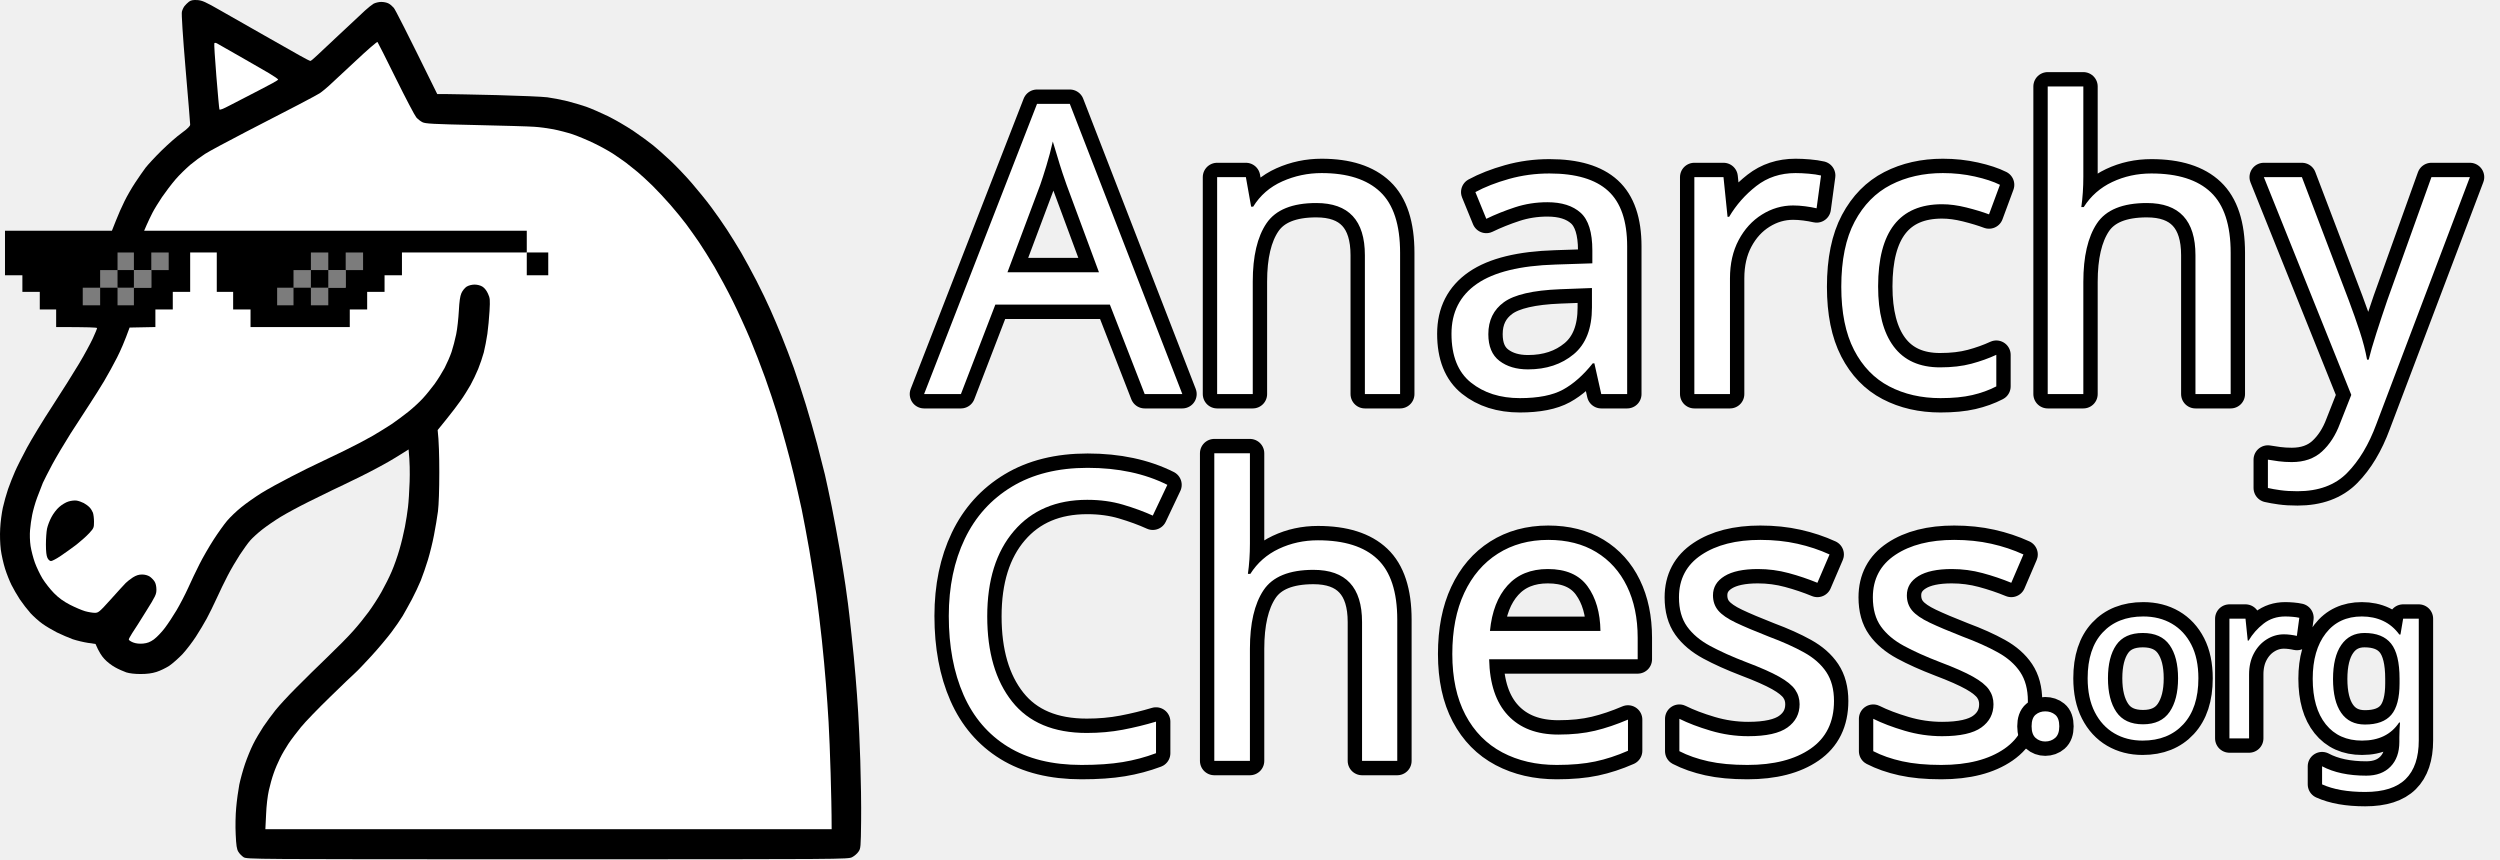
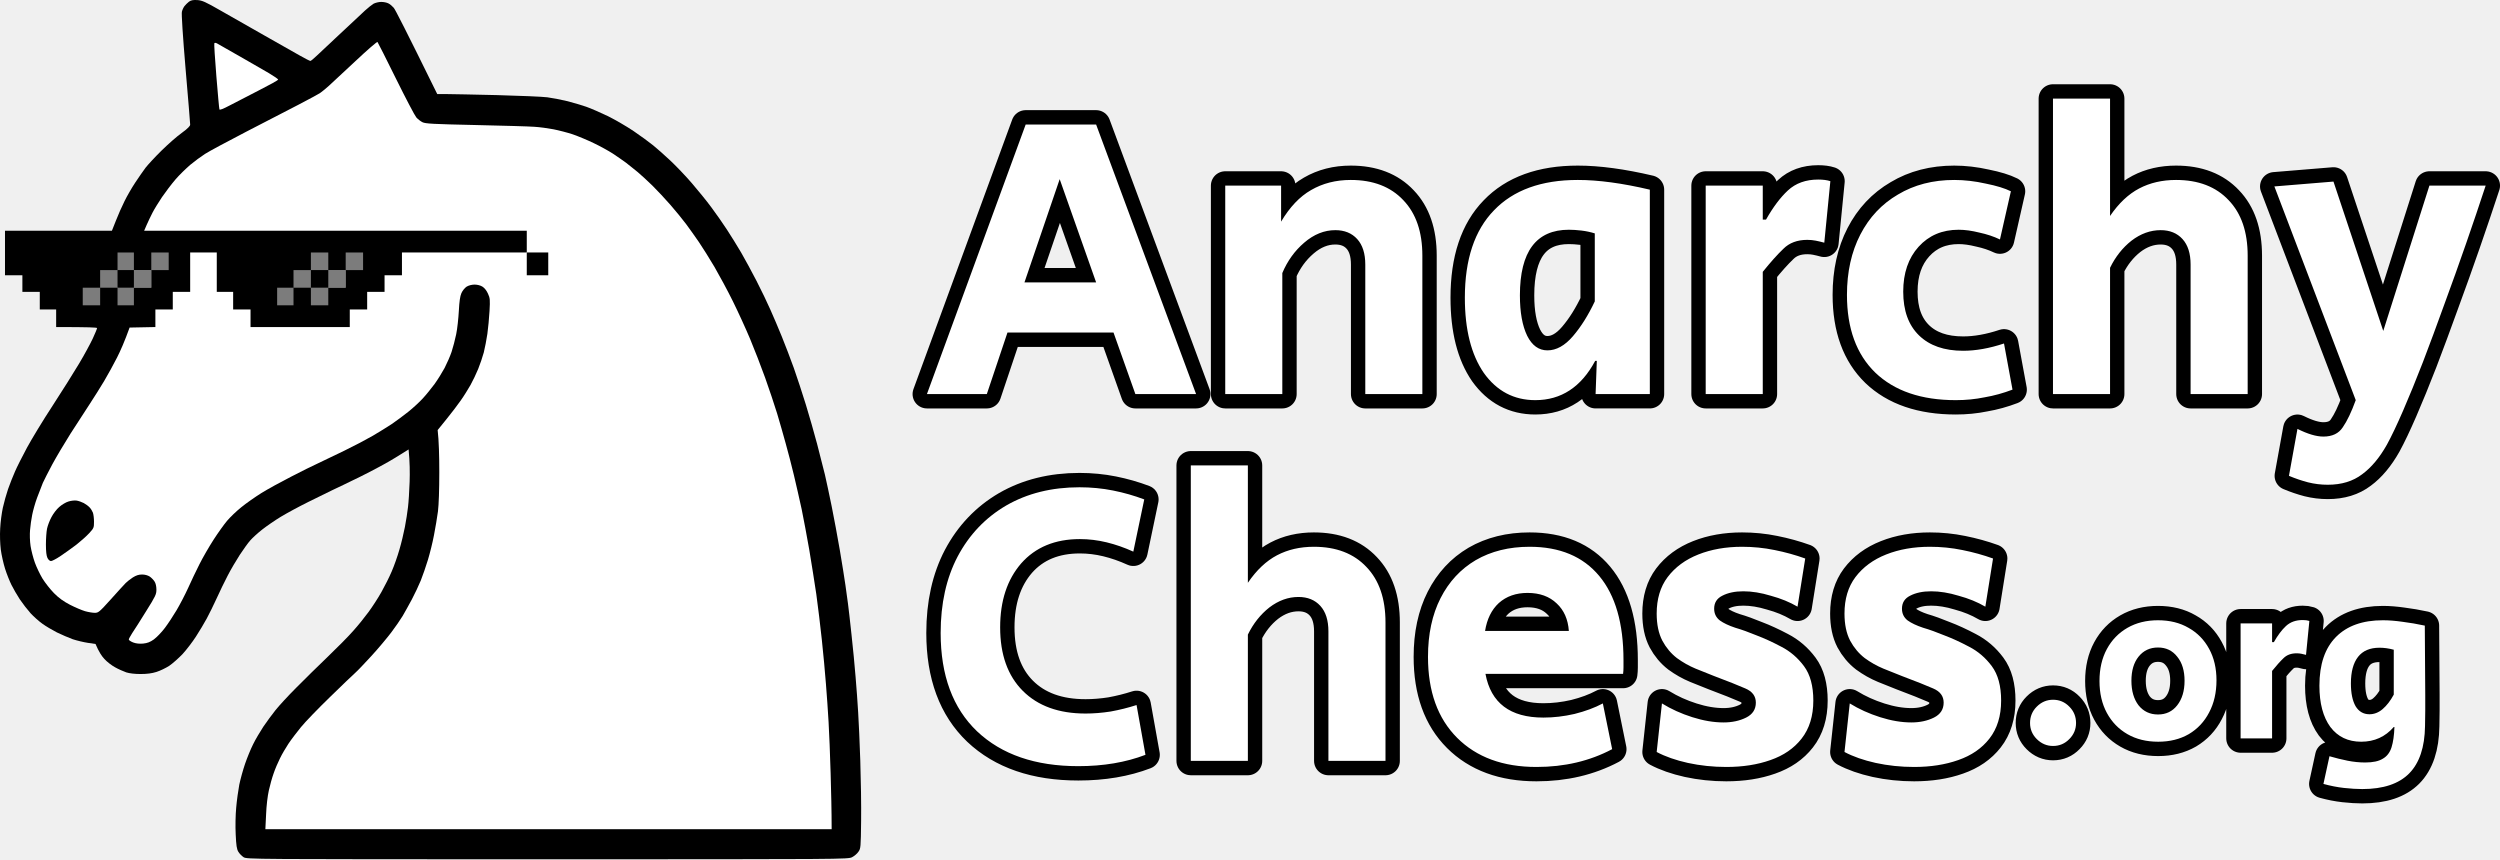
<svg xmlns="http://www.w3.org/2000/svg" width="3135.1" height="1077.5" version="1.2" viewBox="0 0 3135.1 1077.5">
  <style>.s0 { fill: #000000 } 
		.s1 { fill: #7c7c7c } 
		.s2 { fill: #ffffff }</style>
  <g id="Background" transform="translate(-.068837 -1.3514)" stroke-width="1.291">
-     <path class="s0" d="m237.01 3.501c-1.796 1.428-4.362 3.895-5.645 5.583-1.283 1.688-2.694 4.804-3.208 7.012-0.641 2.337 1.155 30.514 4.619 71.416 3.208 37.136 5.774 68.689 5.774 70.117 0 1.818-3.208 5.064-10.521 10.388-5.902 4.155-17.192 14.153-25.275 22.074-7.955 7.791-16.936 17.529-20.015 21.425-2.951 3.895-8.853 12.465-13.087 18.828-4.234 6.362-10.392 17.01-13.471 23.372-3.208 6.362-8.083 17.4-10.777 24.411l-5.004 12.595h-134.07v55.834h21.811v20.776h21.811v22.074h20.528v22.074c41.954 0 51.32 0.519 51.32 1.298s-2.438 6.752-5.517 13.374c-3.079 6.492-10.777 20.776-17.192 31.423-6.415 10.777-21.298 34.409-33.101 52.588-11.932 18.179-26.301 41.941-32.075 52.588-5.774 10.777-12.573 24.152-15.011 29.865-2.566 5.713-6.415 15.582-8.724 22.074-2.181 6.492-5.132 16.88-6.543 23.372-1.411 6.492-2.951 18.179-3.336 25.969-0.513 8.57-0.128 19.217 0.77 26.619 0.898 6.752 3.336 17.529 5.389 24.022 2.053 6.492 5.645 15.452 7.955 20.126 2.309 4.675 7.056 12.855 10.521 18.179 3.592 5.324 9.623 13.115 13.471 17.4 3.849 4.155 10.521 10.128 14.754 13.115 4.234 3.116 12.445 7.921 18.219 10.907 5.902 2.857 14.883 6.752 19.886 8.57 5.132 1.688 13.728 3.766 18.988 4.545l9.622 1.428c3.977 9.479 7.698 15.192 11.034 18.698 3.208 3.636 9.366 8.31 13.471 10.518 4.106 2.337 10.392 5.064 13.985 6.362 4.106 1.298 10.649 2.078 17.962 2.078 7.826 0 14.241-0.779 19.886-2.597 4.619-1.428 11.804-4.934 16.037-7.661 4.234-2.857 11.675-9.479 16.679-14.673 4.875-5.324 12.445-15.192 16.807-21.944 4.362-6.752 10.521-17.01 13.6-22.723 3.079-5.713 8.724-17.14 12.445-25.32s9.879-21.035 13.856-28.566c3.849-7.531 10.777-19.217 15.139-25.969 4.49-6.752 10.264-14.932 13.087-18.049 2.694-3.116 9.494-9.349 15.139-13.764 5.645-4.415 16.037-11.556 23.094-15.841 7.056-4.285 22.581-12.725 34.641-18.698 12.06-5.973 25.532-12.595 30.15-14.803 4.619-2.078 20.4-9.739 35.282-17.01 14.754-7.271 34.513-17.919 43.622-23.632l16.679-10.388c1.54 15.452 1.668 29.216 1.283 40.642-0.385 11.427-1.283 25.71-2.053 31.813-0.641 6.103-2.438 17.14-3.849 24.671-1.411 7.531-4.49 20.386-6.928 28.566-2.309 8.18-6.672 20.516-9.623 27.268-2.823 6.752-8.724 18.438-12.958 25.969-4.234 7.531-11.547 18.828-16.294 25.19-4.747 6.492-13.215 17.01-18.988 23.372-5.645 6.492-20.143 21.165-32.075 32.592-11.932 11.427-29.765 28.956-39.645 38.954-10.007 9.998-21.554 22.593-25.788 27.917-4.234 5.324-11.162 14.673-15.268 20.776-3.977 6.103-9.879 15.971-12.83 22.074-3.079 6.103-7.57 17.14-10.136 24.671-2.566 7.531-5.774 19.217-7.185 25.969-1.283 6.752-3.079 19.607-3.849 28.566-0.898 9.349-1.155 23.632-0.641 33.76 0.641 13.894 1.283 18.438 3.336 21.814 1.283 2.207 4.362 5.324 6.543 6.752 4.234 2.597 6.672 2.597 381.18 2.597 374.25 0 376.82 0 381.95-2.597 2.822-1.428 6.415-4.545 7.955-6.882 2.823-4.026 2.951-5.324 3.336-38.565 0.257-18.958-0.257-52.848-1.026-75.311-0.77-22.464-1.924-49.991-2.694-61.028-0.641-11.037-2.053-30.904-3.207-44.148-1.026-13.244-3.336-37.136-5.132-53.237-1.668-16.101-3.721-33.241-4.362-38.305-0.77-5.064-2.181-15.582-3.208-23.372-1.155-7.791-4.234-27.787-7.056-44.148-2.822-16.361-7.441-41.291-10.264-55.185-2.822-13.894-6.671-31.813-8.468-39.603-1.925-7.791-6.287-25.06-9.751-38.305s-9.879-35.448-14.113-49.342c-4.234-13.894-11.162-34.669-15.139-46.096-4.106-11.427-10.905-29.216-15.139-39.603-4.234-10.388-10.649-25.58-14.37-33.76-3.592-8.18-11.29-24.281-17.192-35.708-5.902-11.427-14.626-27.528-19.373-35.708-4.875-8.18-12.702-21.035-17.705-28.566-4.875-7.531-13.6-19.996-19.502-27.917-5.774-7.921-16.936-21.555-24.634-30.514-7.698-8.959-19.758-21.555-26.815-28.177-6.928-6.622-16.807-15.192-21.683-19.217-5.004-4.025-15.909-12.076-24.377-17.789-8.468-5.713-22.966-14.153-32.075-18.698-9.238-4.415-21.554-9.868-27.584-11.946-6.03-2.078-16.936-5.324-24.377-7.142-7.441-1.818-18.347-3.895-24.377-4.675-6.03-0.779-34.256-1.948-62.867-2.727-28.611-0.649-57.093-1.298-63.508-1.298h-11.547c-39.773-80.895-52.731-106.09-54.527-108.16-1.796-2.078-4.747-4.675-6.8-5.583-1.925-1.039-5.902-1.818-8.981-1.818-2.951 0-7.185 1.039-9.494 2.207-2.181 1.298-7.056 5.194-10.905 8.7-3.721 3.376-10.007 9.219-13.856 12.985-3.849 3.636-14.241 13.374-23.094 21.555-8.853 8.18-19.245 18.049-23.094 21.684-3.849 3.766-7.698 6.882-8.339 6.882-0.77 0-6.8-3.116-13.471-6.882s-26.943-15.322-44.905-25.45c-17.962-10.258-42.595-24.281-54.527-31.033-18.988-10.907-22.709-12.465-28.867-12.985-5.389-0.26-7.826 0.13-10.521 2.078z" />
+     <path class="s0" d="m237.01 3.501c-1.796 1.428-4.362 3.895-5.645 5.583s-2.694 4.804-3.208 7.012c-0.641 2.337 1.155 30.514 4.619 71.416 3.208 37.136 5.774 68.689 5.774 70.117 0 1.818-3.208 5.064-10.521 10.388-5.902 4.155-17.192 14.153-25.275 22.074-7.955 7.791-16.936 17.529-20.015 21.425-2.951 3.895-8.853 12.465-13.087 18.828-4.234 6.362-10.392 17.01-13.471 23.372-3.208 6.362-8.083 17.4-10.777 24.411l-5.004 12.595h-134.07v55.834h21.811v20.776h21.811v22.074h20.528v22.074c41.954 0 51.32 0.519 51.32 1.298s-2.438 6.752-5.517 13.374c-3.079 6.492-10.777 20.776-17.192 31.423-6.415 10.777-21.298 34.409-33.101 52.588-11.932 18.179-26.301 41.941-32.075 52.588-5.774 10.777-12.573 24.152-15.011 29.865-2.566 5.713-6.415 15.582-8.724 22.074-2.181 6.492-5.132 16.88-6.543 23.372-1.411 6.492-2.951 18.179-3.336 25.969-0.513 8.57-0.128 19.217 0.77 26.619 0.898 6.752 3.336 17.529 5.389 24.022 2.053 6.492 5.645 15.452 7.955 20.126 2.309 4.675 7.056 12.855 10.521 18.179 3.592 5.324 9.623 13.115 13.471 17.4 3.849 4.155 10.521 10.128 14.754 13.115 4.234 3.116 12.445 7.921 18.219 10.907 5.902 2.857 14.883 6.752 19.886 8.57 5.132 1.688 13.728 3.766 18.988 4.545l9.622 1.428c3.977 9.479 7.698 15.192 11.034 18.698 3.208 3.636 9.366 8.31 13.471 10.518 4.106 2.337 10.392 5.064 13.985 6.362 4.106 1.298 10.649 2.078 17.962 2.078 7.826 0 14.241-0.779 19.886-2.597 4.619-1.428 11.804-4.934 16.037-7.661 4.234-2.857 11.675-9.479 16.679-14.673 4.875-5.324 12.445-15.192 16.807-21.944 4.362-6.752 10.521-17.01 13.6-22.723 3.079-5.713 8.724-17.14 12.445-25.32s9.879-21.035 13.856-28.566c3.849-7.531 10.777-19.217 15.139-25.969 4.49-6.752 10.264-14.932 13.087-18.049 2.694-3.116 9.494-9.349 15.139-13.764 5.645-4.415 16.037-11.556 23.094-15.841 7.056-4.285 22.581-12.725 34.641-18.698s25.532-12.595 30.15-14.803c4.619-2.078 20.4-9.739 35.282-17.01 14.754-7.271 34.513-17.919 43.622-23.632l16.679-10.388c1.54 15.452 1.668 29.216 1.283 40.642-0.385 11.427-1.283 25.71-2.053 31.813-0.641 6.103-2.438 17.14-3.849 24.671-1.411 7.531-4.49 20.386-6.928 28.566-2.309 8.18-6.672 20.516-9.623 27.268-2.823 6.752-8.724 18.438-12.958 25.969-4.234 7.531-11.547 18.828-16.294 25.19-4.747 6.492-13.215 17.01-18.988 23.372-5.645 6.492-20.143 21.165-32.075 32.592s-29.765 28.956-39.645 38.954c-10.007 9.998-21.554 22.593-25.788 27.917-4.234 5.324-11.162 14.673-15.268 20.776-3.977 6.103-9.879 15.971-12.83 22.074-3.079 6.103-7.57 17.14-10.136 24.671-2.566 7.531-5.774 19.217-7.185 25.969-1.283 6.752-3.079 19.607-3.849 28.566-0.898 9.349-1.155 23.632-0.641 33.76 0.641 13.894 1.283 18.438 3.336 21.814 1.283 2.207 4.362 5.324 6.543 6.752 4.234 2.597 6.672 2.597 381.18 2.597 374.25 0 376.82 0 381.95-2.597 2.822-1.428 6.415-4.545 7.955-6.882 2.823-4.026 2.951-5.324 3.336-38.565 0.257-18.958-0.257-52.848-1.026-75.311-0.77-22.464-1.924-49.991-2.694-61.028-0.641-11.037-2.053-30.904-3.207-44.148-1.026-13.244-3.336-37.136-5.132-53.237-1.668-16.101-3.721-33.241-4.362-38.305-0.77-5.064-2.181-15.582-3.208-23.372-1.155-7.791-4.234-27.787-7.056-44.148-2.822-16.361-7.441-41.291-10.264-55.185-2.822-13.894-6.671-31.813-8.468-39.603-1.925-7.791-6.287-25.06-9.751-38.305s-9.879-35.448-14.113-49.342c-4.234-13.894-11.162-34.669-15.139-46.096-4.106-11.427-10.905-29.216-15.139-39.603-4.234-10.388-10.649-25.58-14.37-33.76-3.592-8.18-11.29-24.281-17.192-35.708-5.902-11.427-14.626-27.528-19.373-35.708-4.875-8.18-12.702-21.035-17.705-28.566-4.875-7.531-13.6-19.996-19.502-27.917-5.774-7.921-16.936-21.555-24.634-30.514-7.698-8.959-19.758-21.555-26.815-28.177-6.928-6.622-16.807-15.192-21.683-19.217-5.004-4.025-15.909-12.076-24.377-17.789-8.468-5.713-22.966-14.153-32.075-18.698-9.238-4.415-21.554-9.868-27.584-11.946-6.03-2.078-16.936-5.324-24.377-7.142-7.441-1.818-18.347-3.895-24.377-4.675-6.03-0.779-34.256-1.948-62.867-2.727-28.611-0.649-57.093-1.298-63.508-1.298h-11.547c-39.773-80.895-52.731-106.09-54.527-108.16-1.796-2.078-4.747-4.675-6.8-5.583-1.925-1.039-5.902-1.818-8.981-1.818-2.951 0-7.185 1.039-9.494 2.207-2.181 1.298-7.056 5.194-10.905 8.7-3.721 3.376-10.007 9.219-13.856 12.985-3.849 3.636-14.241 13.374-23.094 21.555-8.853 8.18-19.245 18.049-23.094 21.684-3.849 3.766-7.698 6.882-8.339 6.882-0.77 0-6.8-3.116-13.471-6.882s-26.943-15.322-44.905-25.45c-17.962-10.258-42.595-24.281-54.527-31.033-18.988-10.907-22.709-12.465-28.867-12.985-5.389-0.26-7.826 0.13-10.521 2.078z" />
    <path class="s1" d="m147.46 329.03v11.037h-21.811v22.074h-21.811v22.074h21.811v-22.074h21.811v22.074h20.528v-22.074h21.811v-22.074h21.811v-22.074h-21.811v22.074h-21.811v-22.074h-20.528zm242.49 0v11.037h-21.811v22.074h-20.528v22.074h20.528v-22.074h21.811v22.074h21.811v-22.074h21.811v-22.074h21.811v-22.074h-21.811v22.074h-21.811v-22.074h-21.811z" />
-     <path class="s2" d="m473.47 54.011c0.513 0.519 10.905 21.165 23.094 45.836 12.188 24.671 23.735 46.615 25.532 48.693 1.925 2.207 5.389 4.934 7.826 6.103 3.721 1.818 12.702 2.337 66.587 3.506 34.256 0.779 67.357 1.688 73.772 2.207 6.415 0.39 17.064 1.818 23.735 3.116s17.705 4.155 24.377 6.362c6.672 2.337 18.603 7.271 26.301 11.037 7.698 3.636 18.475 9.609 23.735 12.985 5.26 3.506 12.83 8.7 16.679 11.556 3.849 2.986 10.521 8.31 14.754 11.816 4.234 3.506 12.445 11.167 18.347 16.88 5.902 5.843 16.037 16.62 22.581 24.152 6.543 7.531 15.396 18.308 19.63 24.022 4.234 5.713 11.547 15.971 16.166 22.723 4.619 6.752 13.343 20.776 19.502 31.163 6.03 10.388 16.422 29.605 22.966 42.85 6.543 13.244 16.294 34.539 21.683 47.394 5.389 12.855 13.856 34.799 18.86 48.693 5.004 13.894 11.675 34.15 15.011 44.797 3.208 10.777 8.083 27.657 10.777 37.656 2.823 9.998 7.441 27.787 10.264 39.603 2.823 11.816 7.185 31.033 9.751 42.85 2.438 11.816 6.672 34.539 9.494 50.64 2.694 16.101 6.672 41.162 8.853 55.834 2.053 14.673 5.132 40.382 6.928 57.133 1.796 16.75 4.106 41.551 5.132 55.185 1.155 13.634 2.566 35.189 3.336 48.043 0.77 12.855 1.925 41.811 2.566 64.274 0.642 22.464 1.283 47.524 1.283 70.117h-710.14l0.898-18.438c0.385-10.777 1.925-23.502 3.464-30.255 1.411-6.492 4.106-16.101 6.03-21.425 1.796-5.324 5.389-13.764 7.955-18.828 2.438-5.064 7.185-13.115 10.521-18.179s10.392-14.283 15.653-20.776c5.26-6.492 21.683-23.502 36.437-37.785 14.754-14.413 29.124-28.177 31.818-30.514 2.823-2.467 11.932-12.076 20.4-21.295 8.468-9.219 19.502-22.464 24.633-29.216 5.132-6.752 11.547-16.101 14.37-20.776 2.694-4.675 7.955-14.023 11.547-20.776s8.596-17.4 11.162-23.632c2.566-6.362 6.543-18.049 8.981-25.969 2.438-8.05 5.902-21.944 7.57-30.904 1.796-8.959 3.977-22.334 5.004-29.865 1.026-8.57 1.668-27.008 1.668-49.342 0-19.607-0.513-39.474-2.053-52.588l11.034-13.634c6.158-7.531 14.113-18.049 17.834-23.372 3.849-5.324 9.238-14.153 12.317-19.477 2.951-5.324 7.313-14.413 9.623-20.126 2.309-5.713 5.517-15.062 7.056-20.776 1.411-5.713 3.464-16.231 4.49-23.372 1.026-7.142 2.181-19.996 2.694-28.566 0.77-14.283 0.641-16.101-1.925-21.684-1.668-3.766-4.362-7.271-6.928-8.83-2.438-1.558-6.415-2.597-9.879-2.597-3.464 0-7.441 1.039-10.007 2.597-2.309 1.558-5.132 4.934-6.543 8.18-1.668 3.895-2.566 10.128-3.208 22.334-0.513 9.219-1.925 22.464-3.336 29.216-1.411 6.752-3.977 16.75-5.774 22.074-1.796 5.324-5.773 14.413-8.724 20.126-3.079 5.713-8.724 14.803-12.573 20.126-3.977 5.324-10.521 13.504-14.754 18.049-4.106 4.545-12.445 12.206-18.475 17.01-6.03 4.804-15.268 11.556-20.528 15.192-5.26 3.506-16.037 10.128-23.735 14.673-7.826 4.545-23.864 12.985-35.924 18.828s-26.686 12.855-32.716 15.712c-6.03 2.727-21.298 10.258-33.999 16.88-12.702 6.492-29.509 15.712-37.207 20.516-7.826 4.934-18.988 12.725-25.018 17.659-6.03 4.804-13.985 12.465-17.834 17.01-3.849 4.545-11.547 15.322-17.064 23.892-5.517 8.57-13.471 22.334-17.577 30.514-4.234 8.18-10.521 21.684-14.241 29.865-3.721 8.18-10.264 20.776-14.498 27.917-4.234 7.142-10.905 17.27-14.883 22.464-3.977 5.324-10.136 11.556-13.6 14.153-4.747 3.376-8.211 4.675-13.471 5.194-4.747 0.39-8.853 0-12.573-1.428-2.951-1.169-5.389-2.857-5.389-3.636 0-0.909 2.053-4.545 4.362-8.18 2.438-3.506 10.264-15.841 17.32-27.268 12.06-19.217 12.958-21.295 12.958-27.268 0-3.895-0.898-7.921-2.309-9.998-1.155-1.948-3.977-4.804-6.03-6.233-2.438-1.558-6.03-2.597-9.623-2.597-4.234 0-7.313 1.039-11.547 3.636-3.208 2.078-7.185 5.194-8.981 7.012-1.796 1.818-10.136 10.907-18.603 20.386-14.498 16.101-15.653 17.01-20.271 17.01-2.566 0-8.083-0.909-12.188-2.078-3.977-1.169-12.573-4.804-18.86-8.05-8.211-4.285-13.985-8.44-20.015-14.543-4.619-4.675-11.034-12.855-14.37-18.179-3.208-5.324-7.57-14.413-9.623-20.126-2.053-5.713-4.49-15.062-5.389-20.776-0.898-6.103-1.155-14.413-0.641-20.126 0.385-5.324 1.668-14.023 2.694-19.088 1.026-5.194 3.721-14.932 6.158-21.425 2.438-6.622 5.645-14.932 7.185-18.568 1.668-3.506 6.928-14.153 11.932-23.372 5.004-9.219 15.268-26.489 22.709-38.305 7.57-11.816 18.347-28.436 23.992-37.006 5.645-8.57 13.856-21.684 18.347-29.216 4.49-7.531 11.675-20.646 16.037-29.216 4.362-8.57 9.623-20.516 15.781-37.656l32.331-0.649v-22.074h21.811v-22.074h21.811v-49.342h33.358v49.342h20.528v22.074h21.811v22.074h124.45v-22.074h21.811v-22.074h21.811v-20.776h21.811v-28.566h156.53v-27.268h-479.84l3.208-7.401c1.796-4.155 5.132-11.037 7.313-15.322 2.181-4.285 7.57-12.985 11.804-19.347 4.362-6.362 11.932-16.361 16.807-22.074 5.004-5.843 13.471-14.023 18.603-18.438 5.26-4.415 13.6-10.518 18.603-13.764 5.004-3.246 28.098-15.582 51.32-27.657 23.222-11.946 52.988-27.398 66.074-34.15 13.087-6.752 25.403-13.504 27.584-15.062 2.053-1.428 6.8-5.324 10.392-8.57 3.592-3.246 18.475-17.14 33.23-30.904 14.754-13.894 27.199-24.671 27.713-24.022zm-201.17 1.818c1.54 0.909 6.543 3.766 11.162 6.362 4.619 2.727 15.909 9.089 25.018 14.283 9.109 5.324 22.068 12.725 28.611 16.491 6.415 3.766 11.804 7.531 11.804 8.18 0 0.779-10.777 6.752-24.12 13.504-13.215 6.752-29.637 15.192-36.437 18.828-8.596 4.545-12.702 6.103-13.087 5.064-0.385-0.909-2.053-19.607-3.849-41.551-1.796-22.074-2.951-40.642-2.566-41.291 0.385-0.909 1.668-0.779 3.464 0.13z" fill-rule="evenodd" />
+     <path class="s2" d="m473.47 54.011c0.513 0.519 10.905 21.165 23.094 45.836 12.188 24.671 23.735 46.615 25.532 48.693 1.925 2.207 5.389 4.934 7.826 6.103 3.721 1.818 12.702 2.337 66.587 3.506 34.256 0.779 67.357 1.688 73.772 2.207 6.415 0.39 17.064 1.818 23.735 3.116s17.705 4.155 24.377 6.362c6.672 2.337 18.603 7.271 26.301 11.037 7.698 3.636 18.475 9.609 23.735 12.985 5.26 3.506 12.83 8.7 16.679 11.556 3.849 2.986 10.521 8.31 14.754 11.816 4.234 3.506 12.445 11.167 18.347 16.88 5.902 5.843 16.037 16.62 22.581 24.152 6.543 7.531 15.396 18.308 19.63 24.022 4.234 5.713 11.547 15.971 16.166 22.723 4.619 6.752 13.343 20.776 19.502 31.163 6.03 10.388 16.422 29.605 22.966 42.85 6.543 13.244 16.294 34.539 21.683 47.394 5.389 12.855 13.856 34.799 18.86 48.693 5.004 13.894 11.675 34.15 15.011 44.797 3.208 10.777 8.083 27.657 10.777 37.656 2.823 9.998 7.441 27.787 10.264 39.603s7.185 31.033 9.751 42.85c2.438 11.816 6.672 34.539 9.494 50.64 2.694 16.101 6.672 41.162 8.853 55.834 2.053 14.673 5.132 40.382 6.928 57.133 1.796 16.75 4.106 41.551 5.132 55.185 1.155 13.634 2.566 35.189 3.336 48.043 0.77 12.855 1.925 41.811 2.566 64.274 0.642 22.464 1.283 47.524 1.283 70.117h-710.14l0.898-18.438c0.385-10.777 1.925-23.502 3.464-30.255 1.411-6.492 4.106-16.101 6.03-21.425 1.796-5.324 5.389-13.764 7.955-18.828 2.438-5.064 7.185-13.115 10.521-18.179s10.392-14.283 15.653-20.776c5.26-6.492 21.683-23.502 36.437-37.785 14.754-14.413 29.124-28.177 31.818-30.514 2.823-2.467 11.932-12.076 20.4-21.295 8.468-9.219 19.502-22.464 24.633-29.216 5.132-6.752 11.547-16.101 14.37-20.776 2.694-4.675 7.955-14.023 11.547-20.776s8.596-17.4 11.162-23.632c2.566-6.362 6.543-18.049 8.981-25.969 2.438-8.05 5.902-21.944 7.57-30.904 1.796-8.959 3.977-22.334 5.004-29.865 1.026-8.57 1.668-27.008 1.668-49.342 0-19.607-0.513-39.474-2.053-52.588l11.034-13.634c6.158-7.531 14.113-18.049 17.834-23.372 3.849-5.324 9.238-14.153 12.317-19.477 2.951-5.324 7.313-14.413 9.623-20.126 2.309-5.713 5.517-15.062 7.056-20.776 1.411-5.713 3.464-16.231 4.49-23.372 1.026-7.142 2.181-19.996 2.694-28.566 0.77-14.283 0.641-16.101-1.925-21.684-1.668-3.766-4.362-7.271-6.928-8.83-2.438-1.558-6.415-2.597-9.879-2.597s-7.441 1.039-10.007 2.597c-2.309 1.558-5.132 4.934-6.543 8.18-1.668 3.895-2.566 10.128-3.208 22.334-0.513 9.219-1.925 22.464-3.336 29.216s-3.977 16.75-5.774 22.074c-1.796 5.324-5.773 14.413-8.724 20.126-3.079 5.713-8.724 14.803-12.573 20.126-3.977 5.324-10.521 13.504-14.754 18.049-4.106 4.545-12.445 12.206-18.475 17.01-6.03 4.804-15.268 11.556-20.528 15.192-5.26 3.506-16.037 10.128-23.735 14.673-7.826 4.545-23.864 12.985-35.924 18.828s-26.686 12.855-32.716 15.712c-6.03 2.727-21.298 10.258-33.999 16.88-12.702 6.492-29.509 15.712-37.207 20.516-7.826 4.934-18.988 12.725-25.018 17.659-6.03 4.804-13.985 12.465-17.834 17.01-3.849 4.545-11.547 15.322-17.064 23.892-5.517 8.57-13.471 22.334-17.577 30.514-4.234 8.18-10.521 21.684-14.241 29.865-3.721 8.18-10.264 20.776-14.498 27.917-4.234 7.142-10.905 17.27-14.883 22.464-3.977 5.324-10.136 11.556-13.6 14.153-4.747 3.376-8.211 4.675-13.471 5.194-4.747 0.39-8.853 0-12.573-1.428-2.951-1.169-5.389-2.857-5.389-3.636 0-0.909 2.053-4.545 4.362-8.18 2.438-3.506 10.264-15.841 17.32-27.268 12.06-19.217 12.958-21.295 12.958-27.268 0-3.895-0.898-7.921-2.309-9.998-1.155-1.948-3.977-4.804-6.03-6.233-2.438-1.558-6.03-2.597-9.623-2.597-4.234 0-7.313 1.039-11.547 3.636-3.208 2.078-7.185 5.194-8.981 7.012-1.796 1.818-10.136 10.907-18.603 20.386-14.498 16.101-15.653 17.01-20.271 17.01-2.566 0-8.083-0.909-12.188-2.078-3.977-1.169-12.573-4.804-18.86-8.05-8.211-4.285-13.985-8.44-20.015-14.543-4.619-4.675-11.034-12.855-14.37-18.179-3.208-5.324-7.57-14.413-9.623-20.126-2.053-5.713-4.49-15.062-5.389-20.776-0.898-6.103-1.155-14.413-0.641-20.126 0.385-5.324 1.668-14.023 2.694-19.088 1.026-5.194 3.721-14.932 6.158-21.425 2.438-6.622 5.645-14.932 7.185-18.568 1.668-3.506 6.928-14.153 11.932-23.372 5.004-9.219 15.268-26.489 22.709-38.305 7.57-11.816 18.347-28.436 23.992-37.006 5.645-8.57 13.856-21.684 18.347-29.216 4.49-7.531 11.675-20.646 16.037-29.216 4.362-8.57 9.623-20.516 15.781-37.656l32.331-0.649v-22.074h21.811v-22.074h21.811v-49.342h33.358v49.342h20.528v22.074h21.811v22.074h124.45v-22.074h21.811v-22.074h21.811v-20.776h21.811v-28.566h156.53v-27.268h-479.84l3.208-7.401c1.796-4.155 5.132-11.037 7.313-15.322s7.57-12.985 11.804-19.347c4.362-6.362 11.932-16.361 16.807-22.074 5.004-5.843 13.471-14.023 18.603-18.438 5.26-4.415 13.6-10.518 18.603-13.764 5.004-3.246 28.098-15.582 51.32-27.657 23.222-11.946 52.988-27.398 66.074-34.15 13.087-6.752 25.403-13.504 27.584-15.062 2.053-1.428 6.8-5.324 10.392-8.57 3.592-3.246 18.475-17.14 33.23-30.904 14.754-13.894 27.199-24.671 27.713-24.022zm-201.17 1.818c1.54 0.909 6.543 3.766 11.162 6.362 4.619 2.727 15.909 9.089 25.018 14.283 9.109 5.324 22.068 12.725 28.611 16.491 6.415 3.766 11.804 7.531 11.804 8.18 0 0.779-10.777 6.752-24.12 13.504-13.215 6.752-29.637 15.192-36.437 18.828-8.596 4.545-12.702 6.103-13.087 5.064-0.385-0.909-2.053-19.607-3.849-41.551-1.796-22.074-2.951-40.642-2.566-41.291 0.385-0.909 1.668-0.779 3.464 0.13z" fill-rule="evenodd" />
    <path class="s1" d="m167.99 351.1v11.037h21.811v-22.074h-21.811zm243.77 0v11.037h21.811v-22.074h-21.811z" />
    <path class="s0" d="m660.66 332.27v14.283h26.943v-28.566h-26.943zm-513.2 18.828v11.037h20.528v-22.074h-20.528zm242.49 0v11.037h21.811v-22.074h-21.811zm-304.07 279.17c-3.208 0.909-8.339 4.025-11.547 6.882-3.208 2.727-7.57 8.44-9.751 12.725-2.309 4.155-4.747 10.777-5.517 14.413-0.77 3.766-1.411 12.725-1.411 19.867 0 8.959 0.641 14.153 1.925 16.88 1.155 2.337 2.951 3.895 4.49 3.895 1.411 0 7.056-2.986 12.573-6.752 5.389-3.636 14.241-9.998 19.502-14.023 5.26-4.155 12.317-10.388 15.781-14.153 5.774-6.362 6.03-6.882 6.03-14.413 0-4.285-0.642-9.349-1.411-11.427-0.77-1.948-2.566-4.934-4.106-6.492-1.54-1.688-4.875-4.155-7.313-5.454s-6.543-2.727-8.981-3.116c-2.438-0.39-7.056 0.13-10.264 1.169z" />
  </g>
-   <g fill="#ffffff" font-family="'Secular One'" stroke="#000000" stroke-linecap="round" stroke-linejoin="round" stroke-width="36">
-     <text x="1158.843" y="494.188" font-size="507.59px" style="paint-order:stroke fill markers" xml:space="preserve">
-       <tspan x="1158.843" y="494.188" fill="#ffffff" stroke="#000000" stroke-linejoin="round" stroke-width="36" style="paint-order:stroke fill markers">Anarchy</tspan>
-     </text>
-     <text x="1158.843" y="954.188" font-size="507.59px" style="paint-order:stroke fill markers" xml:space="preserve">
-       <tspan x="1158.843" y="954.188" fill="#ffffff" stroke="#000000" stroke-linejoin="round" stroke-width="36" style="paint-order:stroke fill markers">Chess</tspan>
-     </text>
-     <text x="2527.549" y="925.947" font-size="280px" style="paint-order:stroke fill markers" xml:space="preserve">
-       <tspan x="2527.549" y="925.947" fill="#ffffff" font-size="280px" stroke="#000000" stroke-linejoin="round" stroke-width="36" style="paint-order:stroke fill markers">.org</tspan>
-     </text>
+   <g fill="#fff" font-family="'Secular One'" stroke="#000" stroke-linecap="round" stroke-linejoin="round" stroke-width="36">
+     <path d="m1162.4 494.19 123.85-338.05h88.321l125.37 338.05h-76.138l-27.41-77.154h-132.99l-25.887 77.154zm122.33-140.09h89.843l-45.683-129.44zm251.77 140.09v-261.41h70.047v45.176q16.243-27.41 37.562-39.592 21.826-12.69 49.744-12.69 42.13 0 65.987 25.38 23.857 24.872 23.857 69.54v173.6h-71.57v-162.43q0-20.811-10.152-31.978t-27.41-11.167q-20.811 0-39.084 15.735-17.766 15.228-27.41 38.069v151.77zm388.81 7.614q-40.1 0-64.464-34.009-23.857-34.516-23.857-94.412 0-72.078 36.546-109.64 36.546-38.069 105.07-38.069 38.577 0 90.351 12.182v256.33h-68.017l1.523-41.622h-2.03q-26.395 49.236-75.123 49.236zm15.228-62.434q16.75 0 31.978-17.766t27.41-43.653v-85.275q-8.121-2.538-16.75-3.553t-15.735-1.015q-61.418 0-61.418 82.23 0 31.978 9.137 50.759 9.137 18.273 25.38 18.273zm198.47 54.82v-261.41h71.57v42.638h4.061q13.197-23.349 27.41-36.546 14.72-13.705 38.069-13.705 9.137 0 15.228 2.03l-7.614 77.154q-5.583-1.523-10.659-2.538t-10.659-1.015q-18.781 0-29.948 11.167-11.167 10.659-25.887 28.933v153.29zm313.69 7.614q-64.972 0-101.01-34.516-35.531-34.516-35.531-97.457 0-43.145 16.75-75.631t47.206-50.251q30.455-18.273 70.555-18.273 19.288 0 39.592 4.568 20.304 4.061 31.471 9.644l-13.705 60.403q-11.675-5.583-25.887-8.629-14.213-3.553-25.887-3.553-30.963 0-50.251 21.319-19.288 21.319-19.288 56.342 0 35.531 19.796 54.82 19.796 19.288 55.327 19.288 23.857 0 51.267-9.137l10.659 57.865q-17.258 6.599-35.024 9.644-17.258 3.553-36.039 3.553zm121.82-7.614v-370.54h71.57v147.2q16.243-23.857 36.546-34.516t46.191-10.659q42.13 0 65.987 25.38 23.857 24.872 23.857 69.54v173.6h-71.57v-162.43q0-20.811-10.152-31.978t-27.41-11.167q-19.288 0-36.546 13.197-16.75 13.197-26.902 34.009v158.37zm344.65 113.7q-12.69 0-24.872-3.046-11.674-3.046-23.857-8.121l10.659-58.88q19.288 9.644 32.486 9.644 16.75 0 24.364-11.675 8.121-11.675 16.243-34.009l-102.03-268.01 74.108-6.091 62.434 187.3 57.865-182.22h70.555q-11.167 34.009-24.364 72.078-13.197 38.069-27.41 76.646-13.705 38.069-26.902 72.585-13.197 34.009-24.872 60.911-11.675 26.902-20.304 42.638-13.705 24.364-30.963 37.054-17.258 13.197-43.145 13.197z" style="paint-order:stroke fill markers" aria-label="Anarchy" />
+     <path d="m1352.2 960.79q-80.707 0-126.9-43.653-45.683-43.653-45.683-123.34 0-55.327 21.319-95.935 21.826-41.115 60.911-63.956 39.592-22.842 91.874-22.842 21.826 0 42.13 4.061t39.084 11.167l-13.705 65.479q-16.75-7.614-33.501-11.675-16.75-4.061-33.501-4.061-46.698 0-73.6 30.455-26.395 30.455-26.395 80.199 0 51.267 28.425 79.692 28.425 28.425 78.676 28.425 15.228 0 31.471-2.538 16.75-3.046 32.486-8.121l11.167 62.434q-37.054 14.213-84.26 14.213zm141.11-6.599v-370.54h71.57v147.2q16.243-23.857 36.546-34.516t46.191-10.659q42.13 0 65.987 25.38 23.857 24.872 23.857 69.54v173.6h-71.57v-162.43q0-20.811-10.152-31.978t-27.41-11.167q-19.288 0-36.546 13.197-16.75 13.197-26.902 34.009v158.37zm433.48 7.614q-62.941 0-99.488-36.546t-36.546-101.52q0-42.638 15.735-73.601t44.16-47.713q28.933-16.75 67.509-16.75 56.85 0 87.306 36.546t30.455 105.58q0 4.568 0 9.137 0 4.061-0.508 8.121h-172.58q10.152 54.82 72.585 54.82 19.288 0 39.084-4.568 20.304-5.076 35.531-13.197l11.675 57.358q-42.13 22.334-94.919 22.334zm-64.464-170.55h105.07q-1.523-21.826-15.228-34.516-13.705-13.197-36.546-13.197-21.826 0-36.039 12.69-13.705 12.69-17.258 35.024zm302.52 170.55q-24.872 0-48.221-5.076-22.842-5.076-39.084-13.705l6.599-60.911q17.258 10.659 38.069 17.258t39.084 6.599q16.243 0 28.425-6.091 12.182-6.091 12.182-18.781 0-12.182-13.197-17.766-12.69-5.583-39.592-15.735-10.152-4.061-22.842-9.137-12.182-5.076-23.349-13.197-11.167-8.629-18.273-21.826-7.106-13.705-7.106-34.009 0-27.41 13.705-45.683 14.212-18.781 38.577-28.425 24.364-9.644 54.82-9.644 20.811 0 40.607 4.061 20.304 4.061 38.577 10.659l-9.644 60.403q-14.72-8.629-33.501-13.705-18.273-5.583-34.516-5.583-15.735 0-26.395 5.583-10.152 5.076-10.152 16.243 0 9.137 7.106 14.72 7.106 5.076 19.288 9.137 12.182 3.553 26.902 9.644 14.72 5.583 30.963 14.213 16.75 8.629 28.425 24.364 11.675 15.735 11.675 43.145 0 28.933-14.72 47.713-14.212 18.273-39.084 26.902-24.364 8.629-55.327 8.629zm235.52 0q-24.872 0-48.221-5.076-22.842-5.076-39.084-13.705l6.599-60.911q17.258 10.659 38.069 17.258t39.084 6.599q16.243 0 28.425-6.091 12.182-6.091 12.182-18.781 0-12.182-13.197-17.766-12.69-5.583-39.592-15.735-10.152-4.061-22.842-9.137-12.182-5.076-23.349-13.197-11.167-8.629-18.273-21.826-7.106-13.705-7.106-34.009 0-27.41 13.705-45.683 14.212-18.781 38.577-28.425 24.364-9.644 54.82-9.644 20.811 0 40.607 4.061 20.304 4.061 38.577 10.659l-9.644 60.403q-14.72-8.629-33.501-13.705-18.273-5.583-34.516-5.583-15.735 0-26.395 5.583-10.152 5.076-10.152 16.243 0 9.137 7.106 14.72 7.106 5.076 19.288 9.137 12.182 3.553 26.902 9.644 14.72 5.583 30.963 14.213 16.75 8.629 28.425 24.364 11.675 15.735 11.675 43.145 0 28.933-14.72 47.713-14.212 18.273-39.084 26.902-24.364 8.629-55.327 8.629z" style="paint-order:stroke fill markers" aria-label="Chess" />
+     <path d="m2574.6 935.47q-11.76 0-20.44-8.68-8.4-8.4-8.4-20.16 0-12.04 8.4-20.44 8.68-8.68 20.44-8.68 12.04 0 20.44 8.68 8.4 8.4 8.4 20.44 0 11.76-8.4 20.16-8.4 8.68-20.44 8.68zm131.88-5.32q-22.12 0-38.64-9.52t-25.76-26.6-9.24-40.04 9.24-40.04 25.76-26.6 38.36-9.52q22.12 0 38.36 9.52 16.52 9.24 25.76 26.32 9.24 16.8 9.24 39.48 0 22.96-9.24 40.32-8.96 17.36-25.48 27.16-16.52 9.52-38.36 9.52zm-0.28-34.16q15.12 0 24.08-11.48 9.24-11.76 9.24-30.8t-9.24-30.24q-8.96-11.48-24.08-11.48t-24.36 11.48q-8.96 11.2-8.96 30.24t8.96 30.8q9.24 11.48 24.36 11.48zm103.6 29.96v-144.2h39.48v23.52h2.24q7.28-12.88 15.12-20.16 8.12-7.56 21-7.56 5.04 0 8.4 1.12l-4.2 42.56q-3.08-0.84-5.88-1.4t-5.88-0.56q-10.36 0-16.52 6.16-6.16 5.88-14.28 15.96v84.56zm152.6 63.56q-10.08 0-22.96-1.4-12.6-1.4-25.76-5.04l7.56-34.72q11.48 3.36 22.68 5.6t22.12 2.24q14.56 0 22.12-4.76 7.84-4.48 10.92-14.28t3.64-25.48h-0.84q-15.96 18.48-40.88 18.48-24.64 0-38.64-18.48-13.72-18.76-13.72-51.8 0-40.04 20.72-61.04t58.8-21q11.48 0 24.92 1.96 13.44 1.68 27.72 4.76 0.28 21.56 0.28 43.4 0.28 21.84 0.28 43.4 0 9.8 0 19.6t-0.28 19.6q-0.56 39.76-19.88 59.36t-58.8 19.6zm8.96-93.8q8.96 0 16.52-6.44 7.84-6.72 14-18.2v-56.28q-9.24-2.52-17.92-2.52-17.92 0-26.88 11.48t-8.96 33.32q0 18.2 5.88 28.56 6.16 10.08 17.36 10.08z" style="paint-order:stroke fill markers" aria-label=".org" />
  </g>
</svg>
